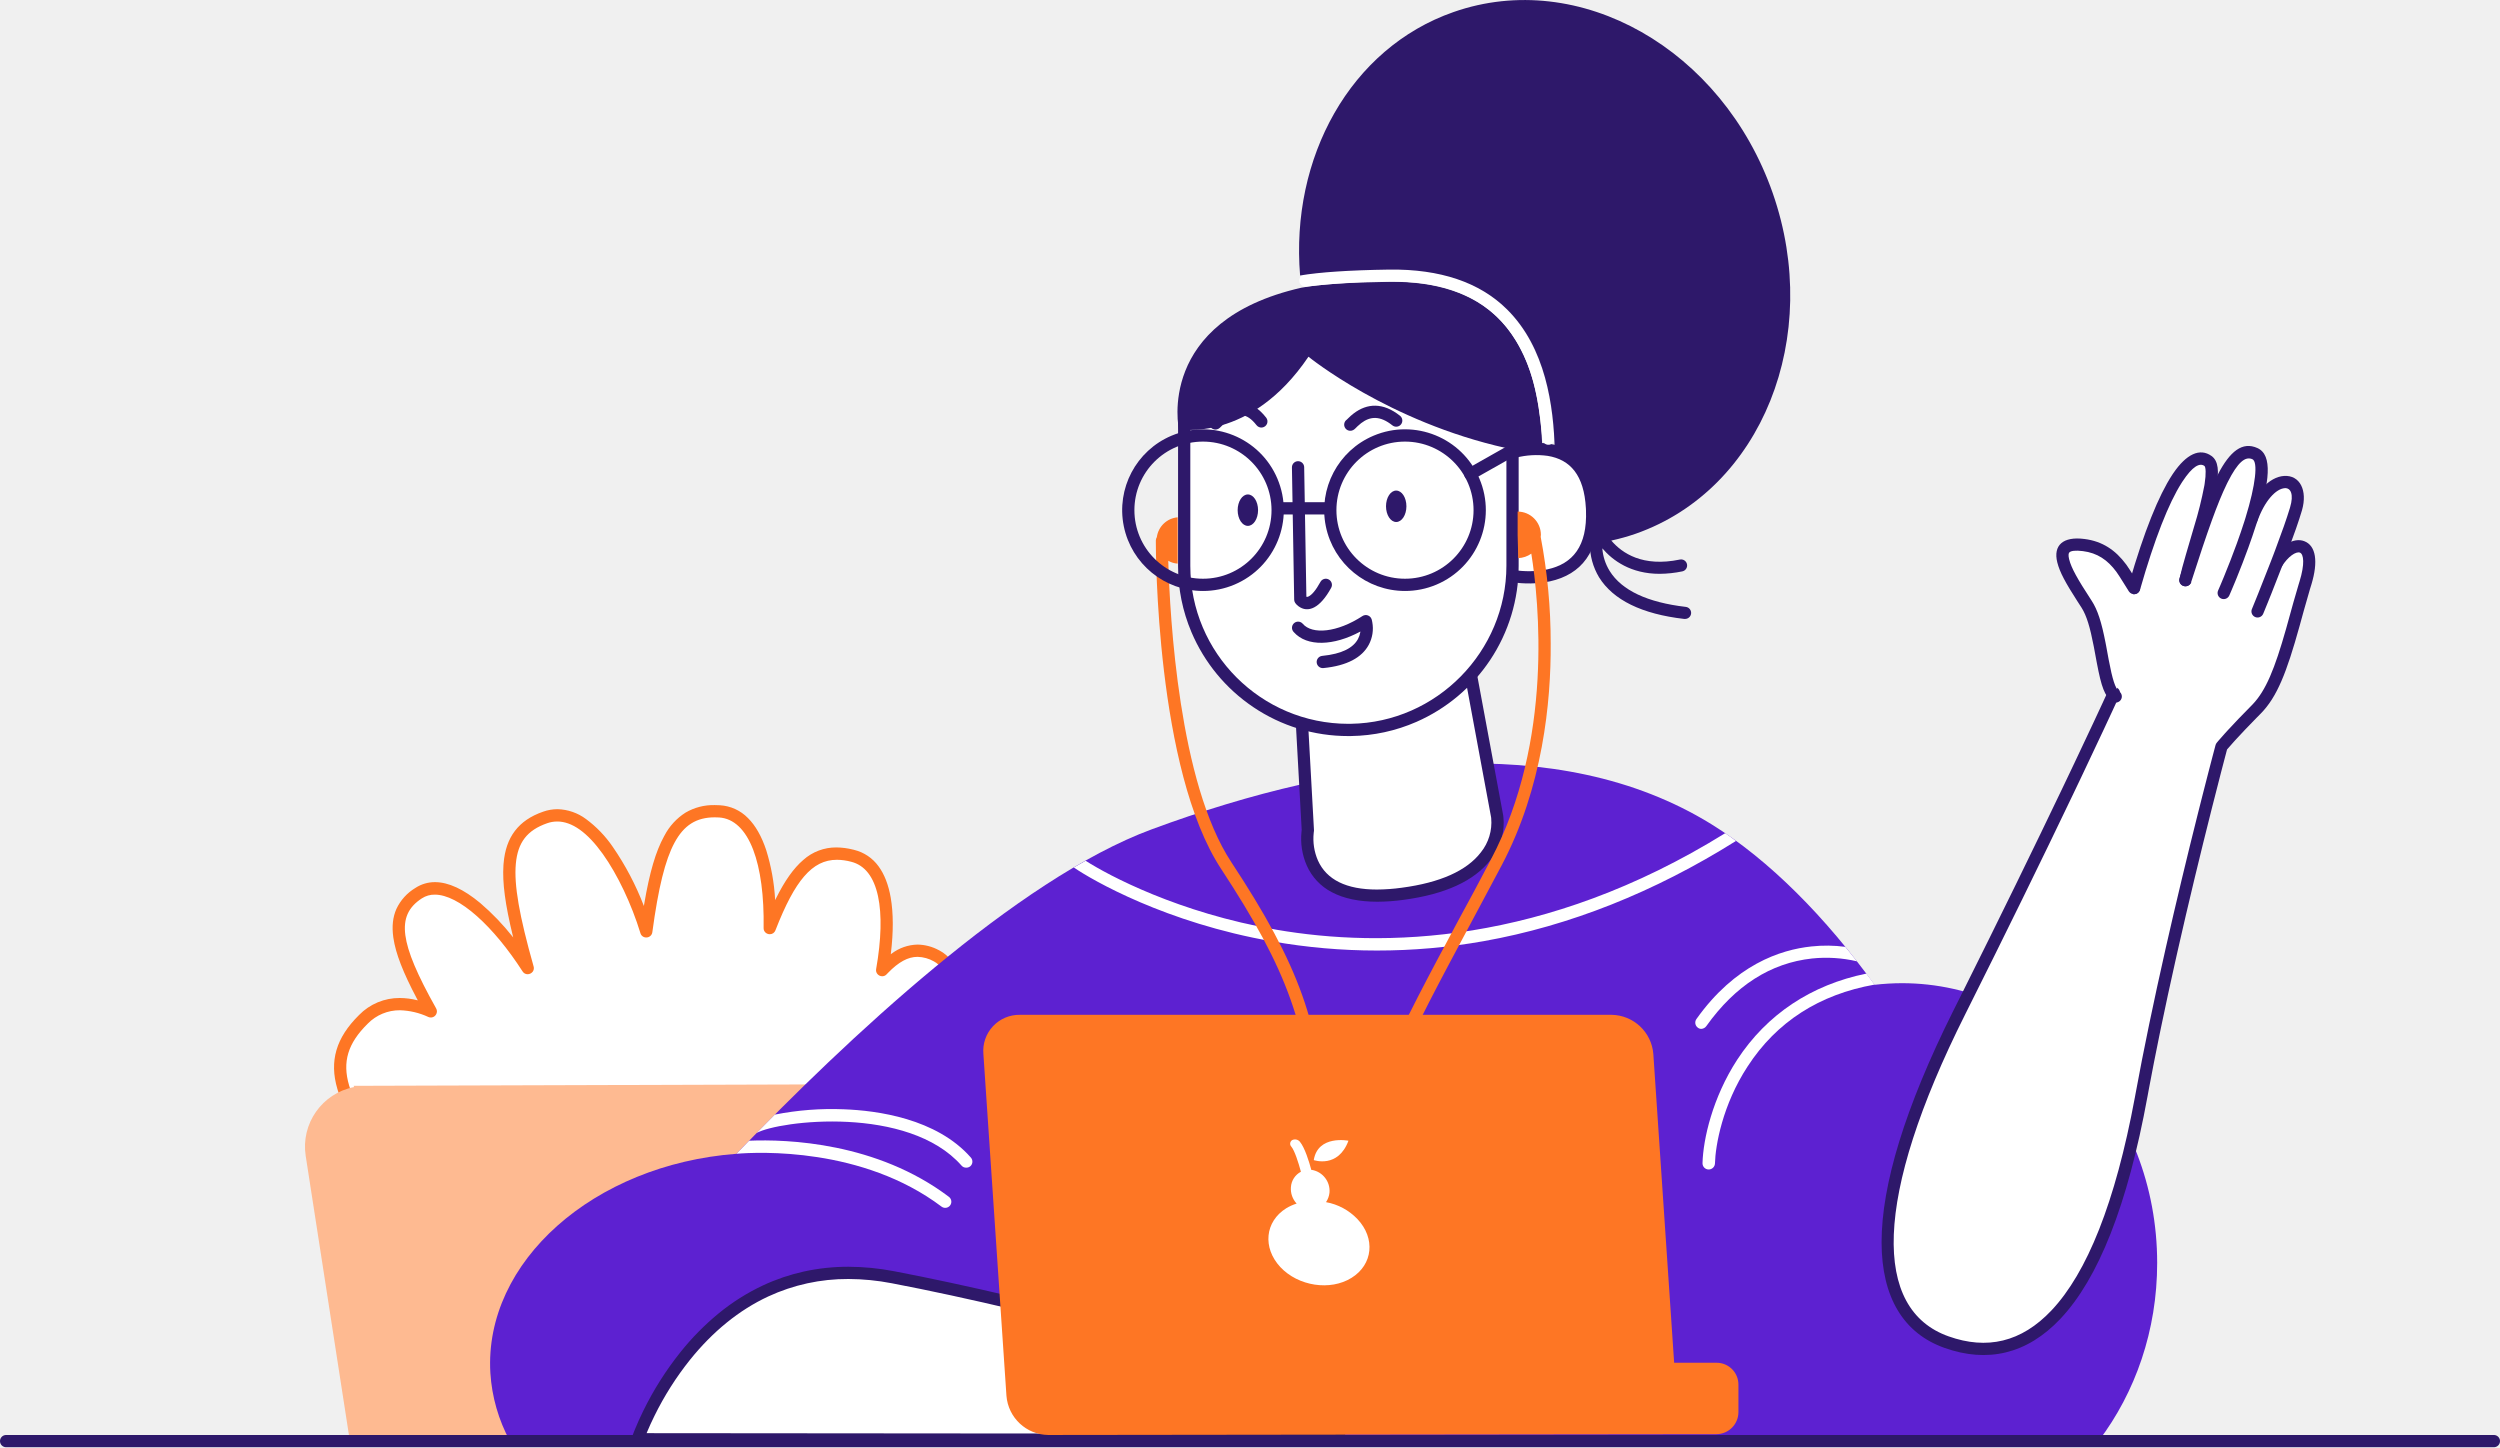
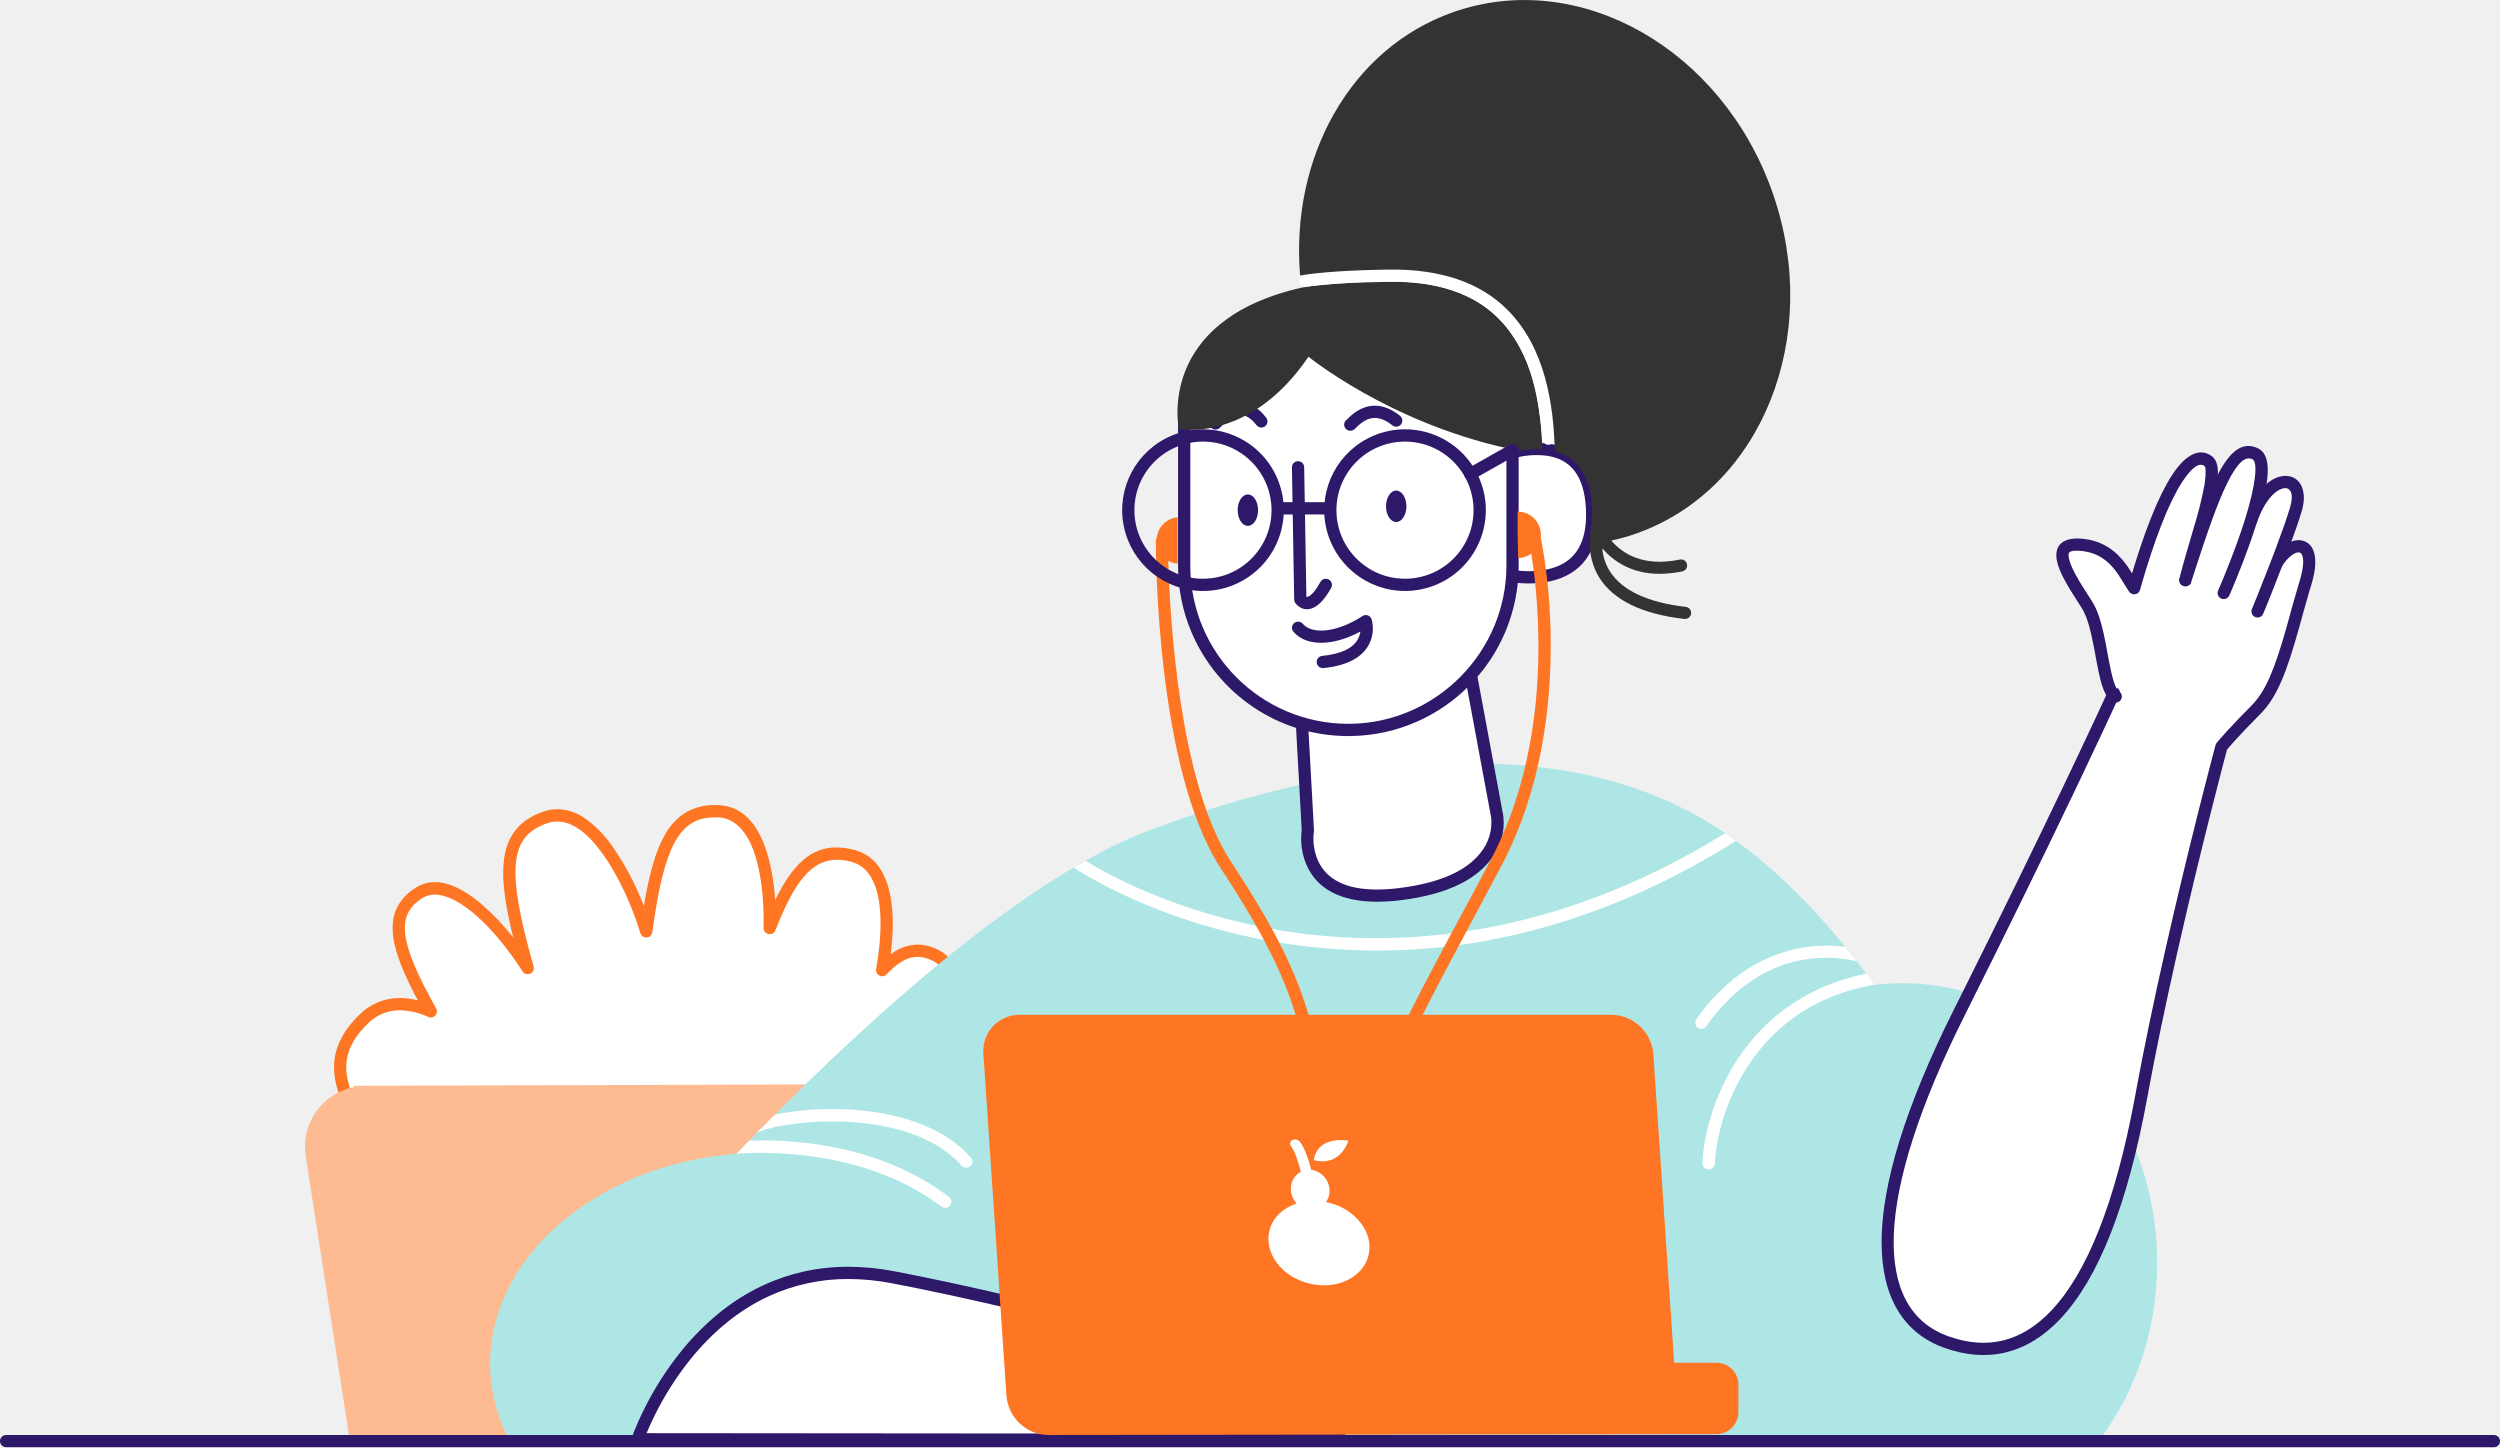
<svg xmlns="http://www.w3.org/2000/svg" viewBox="0 0 1225.1 709.2">
  <g id="support_solid" data-name="support/solid" transform="translate(2.2)">
    <g id="support_solid-2" data-name="support/solid" transform="translate(-3)">
      <g id="support_solid-3" data-name="support_solid">
        <g id="suculent" transform="translate(150 397)">
          <path id="succulent" d="M292.406,70.973c-9.6-5.1-17.8-2.7-26.8,6.9,4.1-23.2,4-51.3-14.4-56-18.9-4.9-29.6,6.9-40.7,35.4.4-24.4-4.4-55.9-24.6-57.2-22.7-1.4-30.3,17.3-35.9,58.8-7.1-23.2-26.6-63.9-49.6-55.8-22.5,7.9-21,29.6-8.5,73.8-12.3-19.1-37-47.5-53.5-36.7-15.7,10.2-11.4,26.9,6,57.9-11.5-5-23.4-5.5-33,3.9-21.5,21.2-11.1,41.3,18.6,78.6,29.8,37.3,243.7-28.7,253.8-45.5C294.006,118.173,309.906,80.373,292.406,70.973Z" transform="translate(17.494 0.527)" fill="#fff" />
          <path id="succulent_2_" d="M74.2,197.887h-.008c-22.29,0-36.937-4.188-43.534-12.445a316.178,316.178,0,0,1-19.342-26.368c-4.657-7.327-7.666-13.449-9.469-19.265l-.22-.728C-.4,132.194-.534,125.968,1.2,120.046c1.744-5.939,5.376-11.571,11.1-17.217A27.631,27.631,0,0,1,32.2,94.53a35.847,35.847,0,0,1,8.6,1.105l.252.064-.436-.821c-6.843-12.951-10.4-22.126-11.529-29.749l-.057-.4c-.737-5.337-.233-9.871,1.54-13.86a23.634,23.634,0,0,1,9.2-10.21,17.4,17.4,0,0,1,9.681-2.907C56.009,37.755,63.481,41.2,71.65,48A118.511,118.511,0,0,1,87.541,64.538l.258.321-.2-.826C83.865,48.7,82.451,38.054,83.011,29.525l.065-.868c.549-6.567,2.359-11.8,5.533-15.982,3.19-4.207,7.7-7.293,13.8-9.433A21.339,21.339,0,0,1,109.506,2a24.407,24.407,0,0,1,13.961,4.832,56.611,56.611,0,0,1,13.14,13.661,137.993,137.993,0,0,1,15.2,28.887l.022.058.18-1.067c2.628-15.444,5.628-25.654,9.725-33.1l.193-.346a29.424,29.424,0,0,1,10.3-11.227A26.966,26.966,0,0,1,186.608,0c.808,0,1.646.026,2.49.078a20.913,20.913,0,0,1,13.739,6.27c3.693,3.673,6.7,8.962,8.941,15.718a100.486,100.486,0,0,1,4.374,24.315l.013.175.359-.734c4.309-8.714,8.707-14.917,13.443-18.962a24.053,24.053,0,0,1,16.191-6.113,34.7,34.7,0,0,1,8.194,1.067l.6.15a20.818,20.818,0,0,1,11.824,7.963c2.9,3.9,4.927,9.116,6.028,15.5,1.3,7.565,1.33,16.7.074,27.158l-.061.5.42-.3a21.814,21.814,0,0,1,12.72-4.43,22.681,22.681,0,0,1,10.505,2.786l.367.193a16.444,16.444,0,0,1,5.735,5.033,19.623,19.623,0,0,1,3.049,7.268c1.147,5.382.743,12.205-1.2,20.281-2.662,11.071-8.423,24.753-15.034,35.707-1.419,2.361-5.877,5.417-13.249,9.082A281.289,281.289,0,0,1,248.3,160.262a760.836,760.836,0,0,1-80.314,23.767c-18.883,4.5-36.339,7.959-51.882,10.278A290.3,290.3,0,0,1,74.2,197.887ZM32.258,100.535a21.882,21.882,0,0,0-15.746,6.573c-9.8,9.66-12.526,18.716-9.128,30.281,2.982,10.149,10.258,21.86,25.951,41.769l2.014,2.542c2.7,3.384,7.4,5.961,13.97,7.662,6.386,1.653,14.588,2.492,24.379,2.492,23.284,0,55.407-4.724,92.9-13.662a762.584,762.584,0,0,0,79.457-23.5c10.452-3.8,19.605-7.539,26.47-10.825,6.7-3.208,10.751-5.749,11.713-7.348,6.317-10.468,11.812-23.5,14.339-34.014,1.615-6.718,2.055-12.332,1.306-16.685-.759-4.416-2.739-7.512-5.884-9.2a17.058,17.058,0,0,0-8.049-2.255c-4.685,0-9.291,2.5-14.5,7.866l-.66.692a2.9,2.9,0,0,1-2.157.959,3.114,3.114,0,0,1-2.359-1.1,2.924,2.924,0,0,1-.627-2.43c2.539-14.368,2.86-26.7.929-35.675-2.048-9.511-6.464-15.2-13.128-16.9a27.75,27.75,0,0,0-7-.974c-6.181,0-11.291,2.585-16.081,8.134-4.692,5.436-9.162,13.833-14.067,26.424a2.884,2.884,0,0,1-2.758,1.915,3.12,3.12,0,0,1-2.218-.909,2.912,2.912,0,0,1-.82-2.144C210.762,44.57,209,31.316,205.4,21.892,201.624,12,195.857,6.526,188.721,6.067,187.99,6.022,187.269,6,186.58,6c-9.03,0-15.123,3.842-19.757,12.458-4.554,8.47-7.9,21.983-10.845,43.816a2.953,2.953,0,0,1-2.988,2.6,2.907,2.907,0,0,1-2.854-2.123c-4.372-14.285-11.253-28.778-18.408-38.768-7.575-10.58-15.1-15.944-22.355-15.944A14.947,14.947,0,0,0,104.4,8.9c-9.79,3.438-14.371,9.383-15.318,19.879-.933,10.347,1.672,25.383,8.711,50.275a2.9,2.9,0,0,1-.445,2.595,3.193,3.193,0,0,1-2.5,1.238A2.869,2.869,0,0,1,92.383,81.5c-7.081-11-14.792-20.339-22.3-27.022-7.795-6.938-14.96-10.6-20.722-10.6a11.334,11.334,0,0,0-6.32,1.818c-6.671,4.334-9.168,9.9-8.1,18.064,1.064,8.112,5.715,19.169,15.079,35.853a2.915,2.915,0,0,1-.013,2.965,2.962,2.962,0,0,1-3.8,1.255A35.42,35.42,0,0,0,32.258,100.535Z" transform="translate(14.495 -2.472)" fill="#fe7624" />
          <path id="pot" d="M311.357.6l.2-.6L23.857.9l.2.6A29.748,29.748,0,0,0,.357,35.2L21.857,174l291.6-.9,21.5-138.8A29.654,29.654,0,0,0,311.357.6Z" transform="translate(0.243 134.2)" fill="#feba91" />
        </g>
        <g id="woman" transform="translate(240)">
          <g id="body" transform="translate(0 218)">
-             <path id="clothing" d="M691.836,107.657a119.019,119.019,0,0,0-13.4.8c-23.9-33-51.3-61-80.1-78.8-75-46.2-178-33-274.1,2.6-66.1,24.4-149.8,103.2-203.5,159-70,5.3-123.8,52.9-120.6,107.4a80.582,80.582,0,0,0,9.6,33.4l234.9,1.6c.4-.6.8-1.3,1.2-1.9l348.4-1.2c.4.5.8,1,1.2,1.6l192.9-.3c17.9-23.7,28.6-54,28.6-87.1C816.936,168.957,760.936,107.657,691.836,107.657Z" transform="translate(0.964 156.143)" fill="#5d21d1" />
+             <path id="clothing" d="M691.836,107.657a119.019,119.019,0,0,0-13.4.8c-23.9-33-51.3-61-80.1-78.8-75-46.2-178-33-274.1,2.6-66.1,24.4-149.8,103.2-203.5,159-70,5.3-123.8,52.9-120.6,107.4a80.582,80.582,0,0,0,9.6,33.4l234.9,1.6c.4-.6.8-1.3,1.2-1.9l348.4-1.2c.4.5.8,1,1.2,1.6l192.9-.3c17.9-23.7,28.6-54,28.6-87.1C816.936,168.957,760.936,107.657,691.836,107.657Z" transform="translate(0.964 156.143)" fill="#AEE6E6" />
            <g id="clothing_lines" transform="translate(119 190)">
              <path id="Path" d="M319.2,0C230.5,55,150.9,56.2,99.3,47.3,51.5,39.1,17,20.7,5.8,13.5,3.9,14.6,2,15.7,0,16.8,9.2,23.1,45.2,43.9,97.2,53a294.635,294.635,0,0,0,51.3,4.5,298.4,298.4,0,0,0,52.4-4.6c42.1-7.5,83.6-24,123.6-49.1C322.7,2.4,321,1.2,319.2,0Z" transform="translate(168 0.3)" fill="#fff" />
              <path id="Path-2" data-name="Path" d="M5.461,39.4c14.1-19.8,31.5-30.9,51.8-33.1a66.5,66.5,0,0,1,22,1.4c-1.9-2.4-3.8-4.8-5.7-7.1a69.423,69.423,0,0,0-16.6-.2C41.661,2,19.461,9.4.561,36a3.041,3.041,0,0,0,.7,4.2,2.716,2.716,0,0,0,1.7.6A3.23,3.23,0,0,0,5.461,39.4Z" transform="translate(472.539 55.395)" fill="#fff" />
              <path id="Path-3" data-name="Path" d="M3,96H3a3.08,3.08,0,0,0,3.1-2.9c.2-8.8,3.7-28.8,16-47.6C36.3,23.6,57.3,10.2,84.3,5.4,83,3.6,81.7,1.8,80.3,0,53.3,5.5,31.5,20,17,42.2,4.9,60.8.3,81.2,0,92.9A3.031,3.031,0,0,0,3,96Z" transform="translate(476.1 69.1)" fill="#fff" />
              <path id="Path-4" data-name="Path" d="M42.8.114a143.643,143.643,0,0,0-33.9,2.6c-3,3-6,6-8.9,9,11.1-6.1,74.3-13.7,100.4,16a2.9,2.9,0,0,0,2.3,1,3.057,3.057,0,0,0,2-.7,3,3,0,0,0,.3-4.2C88.1,4.514,58.8.714,42.8.114Z" transform="translate(12.6 135.486)" fill="#fff" />
              <g id="Group" transform="translate(0 150)">
                <path id="Path-5" data-name="Path" d="M.422.522h.2a.139.139,0,0,0-.2,0Z" transform="translate(0.278 7.078)" fill="#fff" />
                <path id="Path-6" data-name="Path" d="M104.1,27.647C68.8.947,24.8-.653,6.2.147c-2.1,2.2-4.2,4.3-6.2,6.4,10.7-.9,61.8-3.3,100.5,25.9a3,3,0,0,0,3.6-4.8Z" transform="translate(2.7 0.853)" fill="#fff" />
              </g>
            </g>
            <path id="hand" d="M0,81.535s32.8-97,125.1-79.4,218.6,55.4,218.6,55.4v24.3Z" transform="translate(73.3 405.765)" fill="#fff" />
            <path id="hand_2_" d="M346.7,87.84,3,87.54A3,3,0,0,1,.16,83.579c.023-.069.055-.16.095-.271l.388-1.062c.145-.386.283-.748.422-1.1l.489-1.23C2.782,76.877,4.211,73.7,5.8,70.474a155.71,155.71,0,0,1,18.11-28.579A127.26,127.26,0,0,1,42.538,22.951,104.686,104.686,0,0,1,64.41,9.132,96.733,96.733,0,0,1,84.479,2.324,101.446,101.446,0,0,1,106.258,0a120.073,120.073,0,0,1,22.406,2.193c17.189,3.278,36.8,7.5,58.276,12.541l3.644.859c12.756,3.021,26.314,6.362,40.3,9.931,26.091,6.658,53.663,14.092,81.95,22.1,8.758,2.478,17.286,4.928,25.347,7.282l5.392,1.582,3.992,1.183A2.98,2.98,0,0,1,349.7,60.54v24.3A3,3,0,0,1,346.7,87.84ZM106.258,6a92.239,92.239,0,0,0-39.31,8.571c-14.231,6.641-27.136,17.1-38.355,31.081A149.626,149.626,0,0,0,11.184,73.127c-1.3,2.644-2.5,5.254-3.542,7.757l-.274.661,336.335.293V62.778l-9.278-2.722c-7.445-2.167-15.259-4.409-23.226-6.664l-4.2-1.187c-26.729-7.529-52.836-14.55-77.6-20.869-13.977-3.566-27.5-6.9-40.2-9.9-22.839-5.408-43.584-9.9-61.661-13.344A114.049,114.049,0,0,0,106.258,6Z" transform="translate(70.298 402.76)" fill="#2e186a" />
            <g id="hand_II_1_" transform="translate(682)">
              <path id="Path-7" data-name="Path" d="M8.393,90.508s-7.4-3.7-8.3-12.2,4.8-45.5,14-50.7c9.3-5.2,51.6-28.1,59.4-27.6S84.493,68.408,8.393,90.508Z" transform="translate(111.707 38.492)" fill="#fff" />
              <path id="Path-8" data-name="Path" d="M0,63.453c15.8-55.3,28.7-67.7,36.2-62.3,6.8,4.9-7,40.1-11,58.4" transform="translate(124.6 6.747)" fill="#fff" />
              <path id="Path_2_" d="M21.706,10.946l.485-.725C28.586.826,35.227-2.352,40.955,1.772c3.377,2.433,3.741,7.462,2.39,15.456l-.2,1.127c-.9,4.945-2.39,10.72-4.819,19.117l-3.971,13.55c-1.858,6.4-2.478,8.8-3.226,12.224a3,3,0,0,1-5.862-1.281l.284-1.276c.645-2.843,1.3-5.336,2.818-10.569l4-13.652a186.722,186.722,0,0,0,5.057-20.24l.123-.76c.812-5.219.557-8.352-.1-8.828-2.3-1.657-5.805.112-10.728,7.6l-.445.688c-6.319,9.923-13.222,27.314-20.39,52.4A3,3,0,0,1,.116,65.682l.516-1.795C7.939,38.642,15.023,21.114,21.706,10.946Z" transform="translate(121.599 3.694)" fill="#2e186a" />
              <path id="hand_II_3_" d="M190.45,8.495c7.9-12.9,21-12.2,14.2,9.7-6.7,21.4-11.6,49.2-24.1,61.8s-17,18.2-17,18.2-25,93.3-39.2,170.9c-20.5,112.2-59.3,133.8-95.5,120.9-36.2-12.8-42.9-63.6,6.5-162.1,49.4-98.6,75.5-156,75.5-156" transform="translate(3.85 49.705)" fill="#fff" />
              <path id="hand_II_4_" d="M190.892,9.939C195.377,2.616,201.9-1.492,207.131.5c5.761,2.195,6.884,10.02,3.519,21.153l-.726,2.359c-.866,2.852-1.757,5.978-2.936,10.246l-2.173,7.893c-6.357,22.93-11.063,34.677-18.879,42.7l-1.965,1.99c-4.086,4.151-7.494,7.737-10.278,10.779l-1.1,1.214c-1.158,1.282-2.107,2.36-2.86,3.242l-.45.528-1.58,6-1.418,5.445c-1.376,5.309-2.864,11.123-4.442,17.372-5.709,22.614-11.418,46.275-16.746,69.82l-1.151,5.113c-2.472,11.035-4.8,21.783-6.953,32.175l-.866,4.2q-2.781,13.57-5.116,26.093l-.705,3.821c-9.78,53.527-24.185,89.309-42.63,108.881-16.5,17.508-35.978,21.736-56.821,14.308C10.821,388.751.026,371.072,0,344.1c-.026-28.082,11.49-66.023,34.953-113.1l4.611-9.218C58.249,184.377,74.747,150.59,89,120.757l5.544-11.643q5.135-10.823,9.316-19.772l4.382-9.421,2.878-6.257a3,3,0,0,1,5.53,2.321l-.376.837-3.118,6.766-4.281,9.194q-4.869,10.409-11,23.313l-4.2,8.8c-15.088,31.553-32.658,67.472-52.642,107.36C-4.344,322.726-4.293,377.043,32.857,390.179c18.655,6.648,35.618,2.966,50.447-12.769,17.326-18.384,31.223-52.658,40.806-104.275l.289-1.569c1.976-10.8,4.223-22.244,6.715-34.253,2.5-12.028,5.216-24.528,8.127-37.394,5.043-22.287,10.426-44.671,15.827-66.178l2.2-8.7q1.532-6.024,2.929-11.423l1.864-7.16,1.592-6.028a3,3,0,0,1,.559-1.1l.412-.5.545-.643c.789-.923,1.774-2.043,2.968-3.365l1.515-1.663c3.154-3.433,7.054-7.511,11.769-12.264l.456-.469c6.406-6.731,10.752-17.234,16.357-37.018l3.6-12.992c1-3.571,1.795-6.329,2.6-8.933l.361-1.164c2.7-8.7,2.057-13.5.21-14.207s-5.826,1.8-8.986,6.963a3,3,0,0,1-5.117-3.134Z" transform="translate(0.85 46.695)" fill="#2e186a" />
              <path id="Path-9" data-name="Path" d="M26.12,74.442c-7.2-4.9-6.3-33.1-14.4-45.4-10-15.3-19.8-31.2-1.3-28.8,15.9,2,20.9,16,24.6,21" transform="translate(89.48 48.858)" fill="#fff" />
              <path id="Path_2_2" data-name="Path_2_" d="M.47,11.705C-1.609,3.331,3.273-1.122,13.794.243,22.625,1.354,29.02,5.723,34.2,12.7l.242.332c1.891,2.647,5.49,8.678,5.964,9.369l.027.038A3,3,0,1,1,35.608,26l-.1-.145c-.854-1.263-4.595-7.525-6.124-9.585-4.276-5.759-9.3-9.193-16.348-10.079-3.677-.477-5.815-.138-6.6.578-.464.423-.62,1.406-.2,3.233l.061.254c1.04,4.19,4.046,9.551,10.6,19.6l.336.515c3.063,4.652,4.948,10.806,6.873,20.648l.389,2.031L25.66,59.4c1.829,9.681,3.257,14.141,5.055,15.479l.092.065a3,3,0,0,1-3.376,4.96c-3.752-2.553-5.365-7.274-7.556-18.8l-1.352-7.293-.195-1.02c-1.784-9.257-3.485-14.988-5.958-18.874L10.512,31.05C4.472,21.681,1.654,16.473.47,11.705Z" transform="translate(86.481 45.88)" fill="#2e186a" />
              <path id="Path-10" data-name="Path" d="M3,63.39s14.1-34.2,18.8-50.1C27-4.01,8.8-6.51,0,18.39" transform="translate(182.1 18.21)" fill="#fff" />
              <path id="Path_2_3" data-name="Path_2_" d="M18.956.024c7.8-.507,11.6,7.089,8.818,16.791l-.1.328C26.241,22,23.885,28.756,20.812,36.962l-.55,1.463q-.637,1.691-1.307,3.443c-1.949,5.1-4.019,10.378-6.1,15.6l-1.708,4.254L9.372,66.078l-.6,1.458a3,3,0,0,1-5.61-2.122L5.579,59.47q.394-.977.81-2.012c2.077-5.17,4.154-10.432,6.123-15.549l1.277-3.336.858-2.265c3.2-8.5,5.666-15.5,7.155-20.459l.125-.42c1.915-6.373.336-9.607-2.582-9.418-4.32.281-9.885,6.106-13.516,16.381a3,3,0,1,1-5.657-2C4.518,8.1,11.783.49,18.956.024Z" transform="translate(179.099 15.207)" fill="#2e186a" />
              <path id="Path-11" data-name="Path" d="M18.8,69S46.5,6.3,34.1.7C22.8-4.4,14.2,18.5,0,62.7" transform="translate(149.7 3.598)" fill="#fff" />
              <path id="Path_2_4" data-name="Path_2_" d="M18.883,14.095C24.9,2.463,31.012-2.277,38.336,1.029c7.532,3.4,6.1,16.387-.633,37.593-1.144,3.6-2.431,7.361-3.834,11.236-1.812,5-3.738,9.975-5.677,14.742l-.727,1.778c-.679,1.65-1.316,3.167-1.9,4.529l-1.023,2.369a3,3,0,0,1-5.488-2.425l.781-1.8.65-1.528c.449-1.061.927-2.207,1.428-3.426,2.152-5.227,4.3-10.74,6.311-16.279,1.378-3.8,2.639-7.488,3.757-11.008l.49-1.564C37.522,18.895,38.658,7.758,35.867,6.5c-3.472-1.567-7.172,1.43-12.048,11.126l-.56,1.131c-4.489,9.223-9.293,22.686-17.4,47.926A3,3,0,1,1,.145,64.845l1.743-5.4C9.3,36.592,13.853,24.157,18.313,15.218Z" transform="translate(146.699 0.537)" fill="#2e186a" />
            </g>
          </g>
          <g id="head" transform="translate(313)">
            <path id="neck" d="M0,24.3,3.9,95s-6.6,38.2,46.4,31.1c52.8-7,46.3-38.3,46.3-38.3L80.3,0Z" transform="translate(84.8 311.9)" fill="#fff" />
            <path id="neck_2_" d="M40.946,132.987h0c-8.958,0-16.462-1.574-22.3-4.677A27.02,27.02,0,0,1,6.356,115.216,32.769,32.769,0,0,1,3.783,98.768c.02-.206.042-.4.064-.592l.041-.32L0,27.466A2.991,2.991,0,0,1,2.131,24.43L82.431.13A3,3,0,0,1,86.25,2.453L102.56,90.3c.032.168.065.375.1.616l.05.407a27.3,27.3,0,0,1-.8,10.279,31.29,31.29,0,0,1-5.487,10.863c-7.912,10.3-22.285,16.9-42.721,19.607A96.811,96.811,0,0,1,40.946,132.987ZM80.962,6.842,6.125,29.489,9.9,97.836a3.038,3.038,0,0,1-.009.452l-.031.224c-.015.088-.035.238-.056.412l-.045.423a26.742,26.742,0,0,0,2.078,13.419c4.227,9.45,13.947,14.242,28.89,14.243a92.614,92.614,0,0,0,12.183-.882c18.806-2.493,31.846-8.319,38.756-17.314A23.375,23.375,0,0,0,96.746,92c-.023-.2-.046-.368-.068-.5L80.962,6.842Z" transform="translate(81.8 308.899)" fill="#2e186a" />
            <path id="ear" d="M0,2.7S41-12.7,42.6,30,0,61.6,0,61.6" transform="translate(185.4 219.996)" fill="#fff" />
            <path id="ear_2_" d="M6.971,1.441A45.966,45.966,0,0,1,24.807.484C38.939,2.787,47.858,13.126,48.6,32.9c.766,20.447-8.337,31.639-23.635,34.987a52.582,52.582,0,0,1-18.985.341l-.968-.155c-1.22-.206-2.152-.4-2.74-.551a3,3,0,0,1,1.289-5.857l.651.147.31.065c.688.142,1.479.285,2.36.419a46.831,46.831,0,0,0,16.8-.27C36.2,59.286,43.258,50.608,42.6,33.125l-.046-1.016c-.867-16.25-7.659-23.9-18.715-25.7A40.221,40.221,0,0,0,8.351,7.28c-1.01.239-1.943.492-2.782.745l-.412.127c-.306.1-.558.179-.752.245l-.35.124A3,3,0,1,1,1.946,2.9l.387-.141A46.734,46.734,0,0,1,6.971,1.441Z" transform="translate(182.399 216.987)" fill="#2e186a" />
            <path id="face" d="M80.4,202.1h0A80.4,80.4,0,0,1,0,121.7V51.5A51.555,51.555,0,0,1,51.5,0h70.4a39.05,39.05,0,0,1,39,39v82.6A80.511,80.511,0,0,1,80.4,202.1Z" transform="translate(28.1 155.6)" fill="#fff" />
            <path id="face_2_" d="M83.4,208.1a83.008,83.008,0,0,1-46.628-14.244A83.653,83.653,0,0,1,6.554,157.162,82.867,82.867,0,0,1,0,124.7V54.5A54.562,54.562,0,0,1,54.5,0h70.4a42.047,42.047,0,0,1,42,42v82.6a83.117,83.117,0,0,1-13.977,46.251,83.769,83.769,0,0,1-36.109,30.291,82.953,82.953,0,0,1-32.057,6.948ZM54.5,6A48.555,48.555,0,0,0,6,54.5v70.2a77.476,77.476,0,0,0,77.376,77.4l1.308-.011c42.026-.682,76.217-35.444,76.217-77.49V42a36.041,36.041,0,0,0-36-36Z" transform="translate(25.1 152.6)" fill="#2e186a" />
            <g id="headphones" transform="translate(14 250)">
              <path id="Path-12" data-name="Path" d="M93.11,64.6a277.361,277.361,0,0,0-4.9-52.2c0-.3.1-.7.1-1A11.4,11.4,0,0,0,76.91,0V11.4l.3,11.4a11.725,11.725,0,0,0,6.4-2.2c3.7,23,11,91.6-19.8,149.9-5.6,10.7-10.9,20.6-16.1,30.1-29,54.1-48.2,89.9-47.7,121.8a3.076,3.076,0,0,0,3,3h0a3.009,3.009,0,0,0,3-3c-.4-30.4,18.5-65.6,47-118.9,5.1-9.6,10.4-19.4,16.1-30.2C89.21,135.2,93.31,93.2,93.11,64.6Z" transform="translate(100.59 0.7)" fill="#fe7624" />
              <path id="Path-13" data-name="Path" d="M6.1,21.3a10.321,10.321,0,0,0,4.6,1.4V0A11.276,11.276,0,0,0,.5,9.7,3.371,3.371,0,0,0,0,11.4C0,16,0,123.7,32,172.3c32.7,49.8,42.8,78.2,45.1,126.4a3.058,3.058,0,0,0,3,2.9h.1a3.075,3.075,0,0,0,2.9-3.1C80.8,248.9,70.5,219.9,37,169,11.4,130.2,6.9,49.4,6.1,21.3Z" transform="translate(0.2 3.5)" fill="#fe7624" />
            </g>
            <path id="nose" d="M2.949,0A3,3,0,0,1,5.991,2.773L6,2.949,7.077,66.433l.047.018a1.165,1.165,0,0,0,.789-.067l.147-.059c1.542-.66,3.574-2.892,5.907-7.163a3,3,0,0,1,5.266,2.876c-5.481,10.037-11.379,12.56-16.09,9a6.908,6.908,0,0,1-1.506-1.524,3,3,0,0,1-.525-1.44L1.1,67.851,0,3.051A3,3,0,0,1,2.949,0Z" transform="translate(80.9 226)" fill="#2e186a" />
            <path id="mouth" d="M34.557.491A3,3,0,0,1,39.07,2.127l.07.248c.073.277.155.641.232,1.084a16.941,16.941,0,0,1-1.728,11.129c-3.35,6.205-10.59,10.25-22.25,11.4a3,3,0,0,1-.588-5.971c9.819-.967,15.25-4,17.559-8.278A10.594,10.594,0,0,0,33.482,8.5l.065-.424-.091.05C20.416,15.149,7.389,15.617.933,8.395L.718,8.148A3,3,0,0,1,5.283,4.255C9.924,9.7,22.209,8.573,34.557.491Z" transform="translate(80.9 301.398)" fill="#2e186a" />
            <path id="brow" d="M4.668,3.792c6.546-4.979,14.318-5.511,22.7,1.157a3,3,0,0,1-3.735,4.7C17.568,4.82,12.8,5.146,8.3,8.568a19.424,19.424,0,0,0-1.737,1.5l-1.1,1.089c-.155.149-.286.268-.427.382a3.053,3.053,0,0,1-1.307.67A3,3,0,0,1,1.2,6.9l.13-.094.657-.653A26.44,26.44,0,0,1,4.668,3.792Z" transform="translate(106.499 198.803)" fill="#2e186a" />
            <ellipse id="eye_II" cx="5" cy="7.7" rx="5" ry="7.7" transform="translate(127 240.4)" fill="#2e186a" />
            <ellipse id="eye" cx="5" cy="7.7" rx="5" ry="7.7" transform="translate(54.3 242.3)" fill="#2e186a" />
            <path id="brow_II" d="M4.955,4.256C12.444-1.718,20.656-2,27.868,7.264a3,3,0,1,1-4.734,3.686c-4.869-6.253-9.3-6.1-14.437-2a25.977,25.977,0,0,0-2.017,1.8L5.5,11.922c-.159.155-.292.277-.429.392a2.984,2.984,0,0,1-1.345.7A3,3,0,0,1,1.2,7.709l.115-.083.772-.774A33.308,33.308,0,0,1,4.955,4.256Z" transform="translate(40.399 197.393)" fill="#2e186a" />
            <g id="hair_shape" transform="translate(24)">
-               <path id="Path-14" data-name="Path" d="M103.795.011c-19.5.3-34.3,1.2-43.1,2.9h0c-71.6,16.3-60,69.3-60,69.3s35,6.7,63.5-35.5c0,0,39.1,31.9,97,44.8.9-.2,2-.5,3-.8v2.9a46.707,46.707,0,0,1,14.6-1.5c-.6-20.9-4.4-47.3-21.6-64.3C144.995,5.711,126.995-.289,103.795.011Z" transform="translate(0.805 138.089)" fill="#2e186a" />
+               <path id="Path-14" data-name="Path" d="M103.795.011c-19.5.3-34.3,1.2-43.1,2.9h0c-71.6,16.3-60,69.3-60,69.3s35,6.7,63.5-35.5c0,0,39.1,31.9,97,44.8.9-.2,2-.5,3-.8v2.9a46.707,46.707,0,0,1,14.6-1.5c-.6-20.9-4.4-47.3-21.6-64.3C144.995,5.711,126.995-.289,103.795.011Z" transform="translate(0.805 138.089)" fill="#333333" />
              <path id="Path-15" data-name="Path" d="M2.588,2.535A351.244,351.244,0,0,1,47.432.006C78.34.334,99,11.722,111.237,31.807a88.58,88.58,0,0,1,10.444,27,171.635,171.635,0,0,1,3.408,23.935,3,3,0,0,1-5.977.521l-.161-1.795c-1.865-20.148-5.064-33.788-12.837-46.542C94.965,16.638,76.235,6.312,47.382,6.006L45.619,6A342.914,342.914,0,0,0,3.413,8.478a3,3,0,1,1-.825-5.943Z" transform="translate(60.5 131.994)" fill="#fff" />
-               <path id="Path-16" data-name="Path" d="M232.111,94.587c-24.7-70.6-94.7-110.3-156.4-88.7-50.7,17.7-80,71.4-75.2,129.1,9.3-1.6,23.9-2.6,43.7-2.9,24.9-.3,44.3,6.2,57.7,19.5,19,18.8,22.9,47.3,23.4,69.5,9.2,2.5,17.7,10,18.4,28.9.1,1.9-1.6,16.6-1.2,16.5a31.6,31.6,0,0,0,4.5,16.4c6.9,11.1,20.9,18,41.7,20.4h.4a2.96,2.96,0,0,0,.4-5.9c-18.8-2.2-31.4-8.1-37.3-17.6a24.467,24.467,0,0,1-3.6-11.1c5.1,6,14,12.5,28.1,12.5a56.866,56.866,0,0,0,11.1-1.2,2.961,2.961,0,1,0-1.2-5.8c-18.2,3.8-28.3-3.1-33.6-9.3a103.666,103.666,0,0,0,12.1-3.4C226.711,239.787,256.711,165.087,232.111,94.587Z" transform="translate(60.389 0.013)" fill="#2e186a" />
+               <path id="Path-16" data-name="Path" d="M232.111,94.587c-24.7-70.6-94.7-110.3-156.4-88.7-50.7,17.7-80,71.4-75.2,129.1,9.3-1.6,23.9-2.6,43.7-2.9,24.9-.3,44.3,6.2,57.7,19.5,19,18.8,22.9,47.3,23.4,69.5,9.2,2.5,17.7,10,18.4,28.9.1,1.9-1.6,16.6-1.2,16.5a31.6,31.6,0,0,0,4.5,16.4c6.9,11.1,20.9,18,41.7,20.4h.4a2.96,2.96,0,0,0,.4-5.9c-18.8-2.2-31.4-8.1-37.3-17.6a24.467,24.467,0,0,1-3.6-11.1c5.1,6,14,12.5,28.1,12.5a56.866,56.866,0,0,0,11.1-1.2,2.961,2.961,0,1,0-1.2-5.8c-18.2,3.8-28.3-3.1-33.6-9.3a103.666,103.666,0,0,0,12.1-3.4C226.711,239.787,256.711,165.087,232.111,94.587Z" transform="translate(60.389 0.013)" fill="#333333" />
            </g>
            <g id="glasses" transform="translate(0 213)">
              <path id="Oval" d="M39.6,79.2A39.61,39.61,0,0,1,24.186,3.112,39.61,39.61,0,0,1,55.014,76.088,39.353,39.353,0,0,1,39.6,79.2ZM39.6,6A33.6,33.6,0,1,0,73.2,39.6,33.638,33.638,0,0,0,39.6,6Z" transform="translate(96.7 -2.6)" fill="#2e186a" />
              <path id="Path-17" data-name="Path" d="M26.8,0a3,3,0,0,1,.176,5.995L26.8,6H3A3,3,0,0,1,2.824.005L3,0Z" transform="translate(72.1 33.1)" fill="#2e186a" />
              <path id="Path-18" data-name="Path" d="M22.224.389a3,3,0,0,1,3.109,5.129l-.156.095-20.7,11.7a3,3,0,0,1-3.109-5.129l.156-.095Z" transform="translate(165.299 4.599)" fill="#2e186a" />
              <path id="Oval-2" data-name="Oval" d="M39.6,79.2A39.61,39.61,0,0,1,24.186,3.112,39.61,39.61,0,0,1,55.014,76.088,39.353,39.353,0,0,1,39.6,79.2ZM39.6,6A33.6,33.6,0,1,0,73.2,39.6,33.638,33.638,0,0,0,39.6,6Z" transform="translate(-2.3 -2.6)" fill="#2e186a" />
            </g>
          </g>
        </g>
        <g id="laptop" transform="translate(482 497)">
          <path id="shape" d="M359.355,170.5h-20.8l-10.2-151.3A20.85,20.85,0,0,0,307.855,0H17.955A17.674,17.674,0,0,0,.055,19.2l11.3,167.5a20.85,20.85,0,0,0,20.5,19.2l327.4-.4a10.819,10.819,0,0,0,10.8-10.8V181.4A10.693,10.693,0,0,0,359.355,170.5Z" transform="translate(0.645 0.3)" fill="#fe7624" />
          <g id="icon" transform="translate(140 61)">
            <path id="Path-19" data-name="Path" d="M43.636,39.048a28.182,28.182,0,0,0-15.4-8.3,10.226,10.226,0,0,0,1.7-4.6,10.449,10.449,0,0,0-8.6-11.2h-.3c-1.1-4.1-3.2-10.9-5.6-13.8a3.1,3.1,0,0,0-3.8-.8,2.084,2.084,0,0,0-.4,3.2c1.6,1.9,3.5,7.8,4.7,12.3a9.2,9.2,0,0,0-4.9,7.5,10.623,10.623,0,0,0,2.8,8.1,23.432,23.432,0,0,0-5.1,2.3c-10.4,6.5-11.7,19.3-2.9,28.8,8.8,9.4,24.5,11.8,34.9,5.3C51.236,61.348,52.536,48.448,43.636,39.048Z" transform="translate(0.364 0.352)" fill="#fff" />
            <path id="Path-20" data-name="Path" d="M17,.316s-15-3-17,9.5C.1,9.816,11.9,14.016,17,.316Z" transform="translate(22.6 0.684)" fill="#fff" />
          </g>
        </g>
        <path id="line" d="M1222.1,0a3,3,0,0,1,.176,5.995L1222.1,6H3A3,3,0,0,1,2.824.005L3,0Z" transform="translate(0.8 703.2)" fill="#2e186a" />
      </g>
    </g>
  </g>
</svg>
